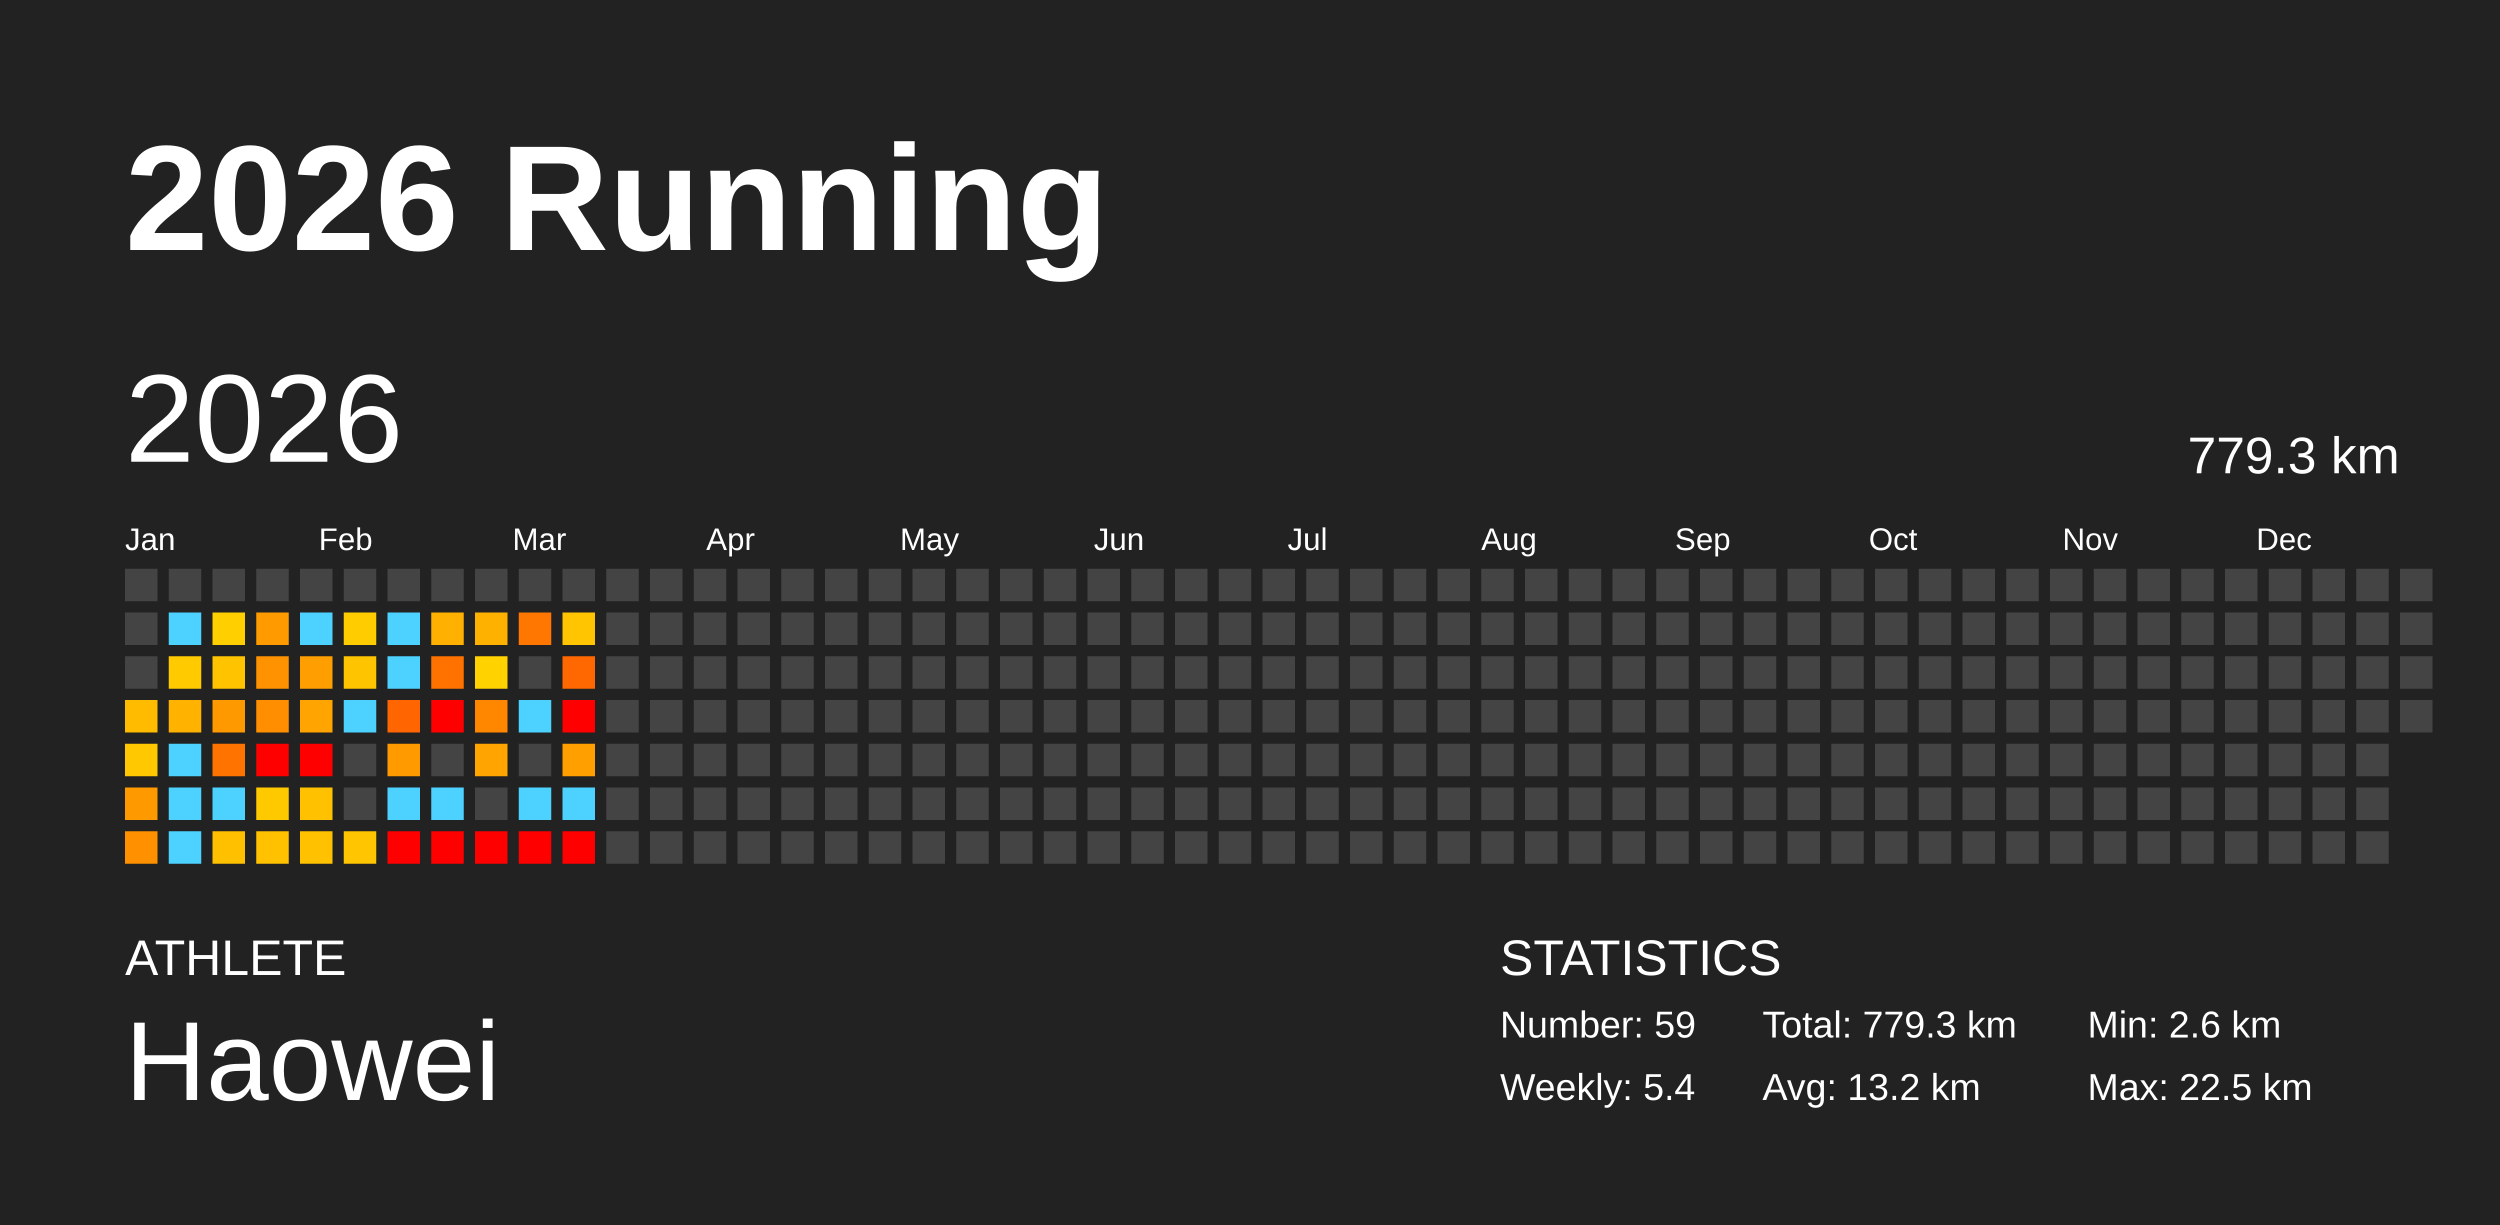
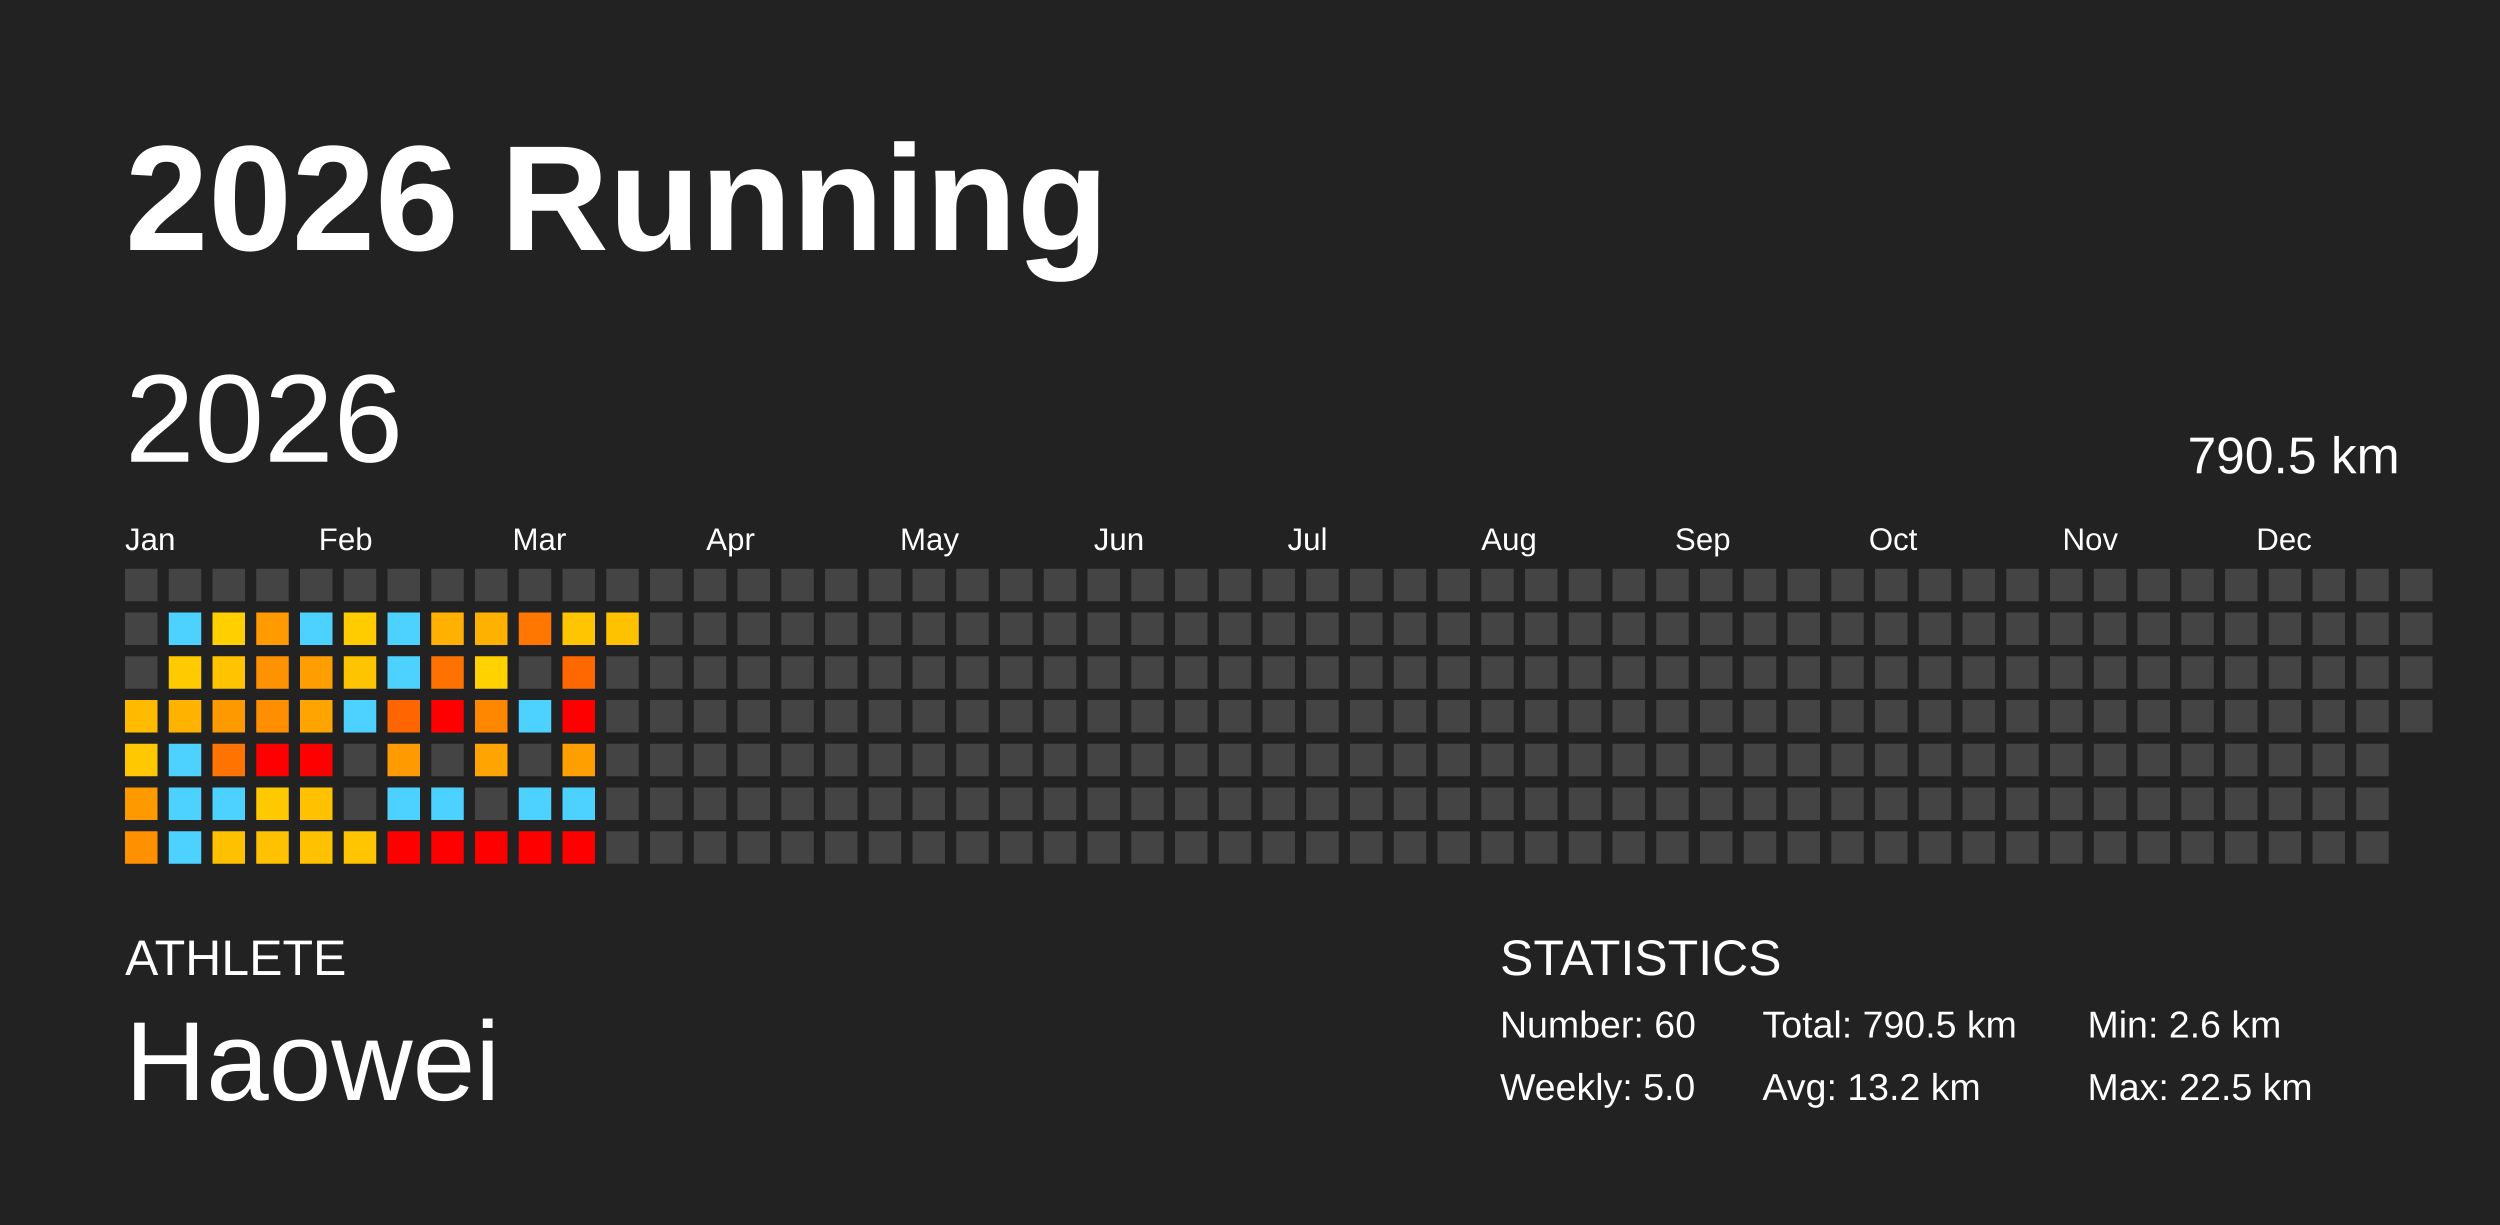
<svg xmlns="http://www.w3.org/2000/svg" baseProfile="full" height="98mm" version="1.1" viewBox="0,0,200,98" width="200mm">
  <defs />
  <rect fill="#222222" height="98" width="200" x="0" y="0" />
  <text fill="#FFFFFF" style="font-size:12px; font-family:Arial; font-weight:bold;" x="10" y="20">2026 Running</text>
  <text fill="#FFFFFF" style="font-size:4px; font-family:Arial" x="10" y="78">ATHLETE</text>
  <text fill="#FFFFFF" style="font-size:9px; font-family:Arial" x="10" y="88">Haowei</text>
  <text fill="#FFFFFF" style="font-size:4px; font-family:Arial" x="120" y="78">STATISTICS</text>
-   <text fill="#FFFFFF" style="font-size:3px; font-family:Arial" x="120" y="83">Number: 59</text>
-   <text fill="#FFFFFF" style="font-size:3px; font-family:Arial" x="120" y="88">Weekly: 5.4</text>
-   <text fill="#FFFFFF" style="font-size:3px; font-family:Arial" x="141" y="83">Total: 779.3 km</text>
+   <text fill="#FFFFFF" style="font-size:3px; font-family:Arial" x="120" y="83">Number: 60</text>
+   <text fill="#FFFFFF" style="font-size:3px; font-family:Arial" x="120" y="88">Weekly: 5.0</text>
+   <text fill="#FFFFFF" style="font-size:3px; font-family:Arial" x="141" y="83">Total: 790.5 km</text>
  <text fill="#FFFFFF" style="font-size:3px; font-family:Arial" x="141" y="88">Avg: 13.2 km</text>
  <text fill="#FFFFFF" style="font-size:3px; font-family:Arial" x="167" y="83">Min: 2.6 km</text>
  <text fill="#FFFFFF" style="font-size:3px; font-family:Arial" x="167" y="88">Max: 22.5 km</text>
  <text dominant-baseline="hanging" fill="#FFFFFF" style="font-size:10.0px; font-family:Arial;" x="10" y="30">2026</text>
-   <text dominant-baseline="hanging" fill="#FFFFFF" style="font-size:4.125px; font-family:Arial;" x="175" y="35">779.3 km</text>
+   <text dominant-baseline="hanging" fill="#FFFFFF" style="font-size:4.125px; font-family:Arial;" x="175" y="35">790.5 km</text>
  <text fill="#FFFFFF" style="font-size:2.5px; font-family:Arial" x="10.0" y="44">Jan</text>
  <text fill="#FFFFFF" style="font-size:2.5px; font-family:Arial" x="25.5" y="44">Feb</text>
  <text fill="#FFFFFF" style="font-size:2.5px; font-family:Arial" x="41.0" y="44">Mar</text>
  <text fill="#FFFFFF" style="font-size:2.5px; font-family:Arial" x="56.5" y="44">Apr</text>
  <text fill="#FFFFFF" style="font-size:2.5px; font-family:Arial" x="72.0" y="44">May</text>
  <text fill="#FFFFFF" style="font-size:2.5px; font-family:Arial" x="87.5" y="44">Jun</text>
  <text fill="#FFFFFF" style="font-size:2.5px; font-family:Arial" x="103.0" y="44">Jul</text>
  <text fill="#FFFFFF" style="font-size:2.5px; font-family:Arial" x="118.5" y="44">Aug</text>
  <text fill="#FFFFFF" style="font-size:2.5px; font-family:Arial" x="134.0" y="44">Sep</text>
  <text fill="#FFFFFF" style="font-size:2.5px; font-family:Arial" x="149.5" y="44">Oct</text>
  <text fill="#FFFFFF" style="font-size:2.5px; font-family:Arial" x="165.0" y="44">Nov</text>
  <text fill="#FFFFFF" style="font-size:2.5px; font-family:Arial" x="180.5" y="44">Dec</text>
  <rect fill="#444444" height="2.6" width="2.6" x="10.0" y="45.5" />
  <rect fill="#444444" height="2.6" width="2.6" x="10.0" y="49.0" />
  <rect fill="#444444" height="2.6" width="2.6" x="10.0" y="52.5" />
  <rect fill="#ffbb00" height="2.6" width="2.6" x="10.0" y="56.0" />
  <rect fill="#ffc800" height="2.6" width="2.6" x="10.0" y="59.5" />
  <rect fill="#ff9900" height="2.6" width="2.6" x="10.0" y="63.0" />
  <rect fill="#ff9100" height="2.6" width="2.6" x="10.0" y="66.5" />
  <rect fill="#444444" height="2.6" width="2.6" x="13.5" y="45.5" />
  <rect fill="#4dd2ff" height="2.6" width="2.6" x="13.5" y="49.0" />
  <rect fill="#ffca00" height="2.6" width="2.6" x="13.5" y="52.5" />
  <rect fill="#ffb300" height="2.6" width="2.6" x="13.5" y="56.0" />
  <rect fill="#4dd2ff" height="2.6" width="2.6" x="13.5" y="59.5" />
  <rect fill="#4dd2ff" height="2.6" width="2.6" x="13.5" y="63.0" />
  <rect fill="#4dd2ff" height="2.6" width="2.6" x="13.5" y="66.5" />
  <rect fill="#444444" height="2.6" width="2.6" x="17.0" y="45.5" />
  <rect fill="#ffcf00" height="2.6" width="2.6" x="17.0" y="49.0" />
  <rect fill="#ffc300" height="2.6" width="2.6" x="17.0" y="52.5" />
  <rect fill="#ff9900" height="2.6" width="2.6" x="17.0" y="56.0" />
  <rect fill="#ff7400" height="2.6" width="2.6" x="17.0" y="59.5" />
  <rect fill="#4dd2ff" height="2.6" width="2.6" x="17.0" y="63.0" />
  <rect fill="#ffc000" height="2.6" width="2.6" x="17.0" y="66.5" />
  <rect fill="#444444" height="2.6" width="2.6" x="20.5" y="45.5" />
  <rect fill="#ff9a00" height="2.6" width="2.6" x="20.5" y="49.0" />
  <rect fill="#ff9200" height="2.6" width="2.6" x="20.5" y="52.5" />
  <rect fill="#ff8f00" height="2.6" width="2.6" x="20.5" y="56.0" />
  <rect fill="red" height="2.6" width="2.6" x="20.5" y="59.5" />
  <rect fill="#ffc900" height="2.6" width="2.6" x="20.5" y="63.0" />
  <rect fill="#ffc100" height="2.6" width="2.6" x="20.5" y="66.5" />
  <rect fill="#444444" height="2.6" width="2.6" x="24.0" y="45.5" />
  <rect fill="#4dd2ff" height="2.6" width="2.6" x="24.0" y="49.0" />
  <rect fill="#ff9e00" height="2.6" width="2.6" x="24.0" y="52.5" />
  <rect fill="#ffa400" height="2.6" width="2.6" x="24.0" y="56.0" />
  <rect fill="red" height="2.6" width="2.6" x="24.0" y="59.5" />
  <rect fill="#ffc100" height="2.6" width="2.6" x="24.0" y="63.0" />
  <rect fill="#ffc100" height="2.6" width="2.6" x="24.0" y="66.5" />
  <rect fill="#444444" height="2.6" width="2.6" x="27.5" y="45.5" />
  <rect fill="#ffcc00" height="2.6" width="2.6" x="27.5" y="49.0" />
  <rect fill="#ffc400" height="2.6" width="2.6" x="27.5" y="52.5" />
  <rect fill="#4dd2ff" height="2.6" width="2.6" x="27.5" y="56.0" />
  <rect fill="#444444" height="2.6" width="2.6" x="27.5" y="59.5" />
  <rect fill="#444444" height="2.6" width="2.6" x="27.5" y="63.0" />
  <rect fill="#ffc500" height="2.6" width="2.6" x="27.5" y="66.5" />
  <rect fill="#444444" height="2.6" width="2.6" x="31.0" y="45.5" />
  <rect fill="#4dd2ff" height="2.6" width="2.6" x="31.0" y="49.0" />
  <rect fill="#4dd2ff" height="2.6" width="2.6" x="31.0" y="52.5" />
  <rect fill="#ff6500" height="2.6" width="2.6" x="31.0" y="56.0" />
  <rect fill="#ff9b00" height="2.6" width="2.6" x="31.0" y="59.5" />
  <rect fill="#4dd2ff" height="2.6" width="2.6" x="31.0" y="63.0" />
  <rect fill="red" height="2.6" width="2.6" x="31.0" y="66.5" />
  <rect fill="#444444" height="2.6" width="2.6" x="34.5" y="45.5" />
  <rect fill="#ffb000" height="2.6" width="2.6" x="34.5" y="49.0" />
  <rect fill="#ff7200" height="2.6" width="2.6" x="34.5" y="52.5" />
  <rect fill="red" height="2.6" width="2.6" x="34.5" y="56.0" />
  <rect fill="#444444" height="2.6" width="2.6" x="34.5" y="59.5" />
  <rect fill="#4dd2ff" height="2.6" width="2.6" x="34.5" y="63.0" />
  <rect fill="red" height="2.6" width="2.6" x="34.5" y="66.5" />
  <rect fill="#444444" height="2.6" width="2.6" x="38.0" y="45.5" />
  <rect fill="#ffb100" height="2.6" width="2.6" x="38.0" y="49.0" />
  <rect fill="#ffd200" height="2.6" width="2.6" x="38.0" y="52.5" />
  <rect fill="#ff8700" height="2.6" width="2.6" x="38.0" y="56.0" />
  <rect fill="#ffa400" height="2.6" width="2.6" x="38.0" y="59.5" />
  <rect fill="#444444" height="2.6" width="2.6" x="38.0" y="63.0" />
  <rect fill="red" height="2.6" width="2.6" x="38.0" y="66.5" />
  <rect fill="#444444" height="2.6" width="2.6" x="41.5" y="45.5" />
  <rect fill="#ff7700" height="2.6" width="2.6" x="41.5" y="49.0" />
  <rect fill="#444444" height="2.6" width="2.6" x="41.5" y="52.5" />
  <rect fill="#4dd2ff" height="2.6" width="2.6" x="41.5" y="56.0" />
  <rect fill="#444444" height="2.6" width="2.6" x="41.5" y="59.5" />
  <rect fill="#4dd2ff" height="2.6" width="2.6" x="41.5" y="63.0" />
  <rect fill="red" height="2.6" width="2.6" x="41.5" y="66.5" />
  <rect fill="#444444" height="2.6" width="2.6" x="45.0" y="45.5" />
  <rect fill="#ffc500" height="2.6" width="2.6" x="45.0" y="49.0" />
  <rect fill="#ff6800" height="2.6" width="2.6" x="45.0" y="52.5" />
  <rect fill="red" height="2.6" width="2.6" x="45.0" y="56.0" />
  <rect fill="#ff9f00" height="2.6" width="2.6" x="45.0" y="59.5" />
  <rect fill="#4dd2ff" height="2.6" width="2.6" x="45.0" y="63.0" />
  <rect fill="red" height="2.6" width="2.6" x="45.0" y="66.5" />
  <rect fill="#444444" height="2.6" width="2.6" x="48.5" y="45.5" />
-   <rect fill="#444444" height="2.6" width="2.6" x="48.5" y="49.0" />
+   <rect fill="#ffc200" height="2.6" width="2.6" x="48.5" y="49.0" />
  <rect fill="#444444" height="2.6" width="2.6" x="48.5" y="52.5" />
  <rect fill="#444444" height="2.6" width="2.6" x="48.5" y="56.0" />
  <rect fill="#444444" height="2.6" width="2.6" x="48.5" y="59.5" />
  <rect fill="#444444" height="2.6" width="2.6" x="48.5" y="63.0" />
  <rect fill="#444444" height="2.6" width="2.6" x="48.5" y="66.5" />
  <rect fill="#444444" height="2.6" width="2.6" x="52.0" y="45.5" />
  <rect fill="#444444" height="2.6" width="2.6" x="52.0" y="49.0" />
  <rect fill="#444444" height="2.6" width="2.6" x="52.0" y="52.5" />
  <rect fill="#444444" height="2.6" width="2.6" x="52.0" y="56.0" />
  <rect fill="#444444" height="2.6" width="2.6" x="52.0" y="59.5" />
  <rect fill="#444444" height="2.6" width="2.6" x="52.0" y="63.0" />
  <rect fill="#444444" height="2.6" width="2.6" x="52.0" y="66.5" />
  <rect fill="#444444" height="2.6" width="2.6" x="55.5" y="45.5" />
  <rect fill="#444444" height="2.6" width="2.6" x="55.5" y="49.0" />
  <rect fill="#444444" height="2.6" width="2.6" x="55.5" y="52.5" />
  <rect fill="#444444" height="2.6" width="2.6" x="55.5" y="56.0" />
  <rect fill="#444444" height="2.6" width="2.6" x="55.5" y="59.5" />
  <rect fill="#444444" height="2.6" width="2.6" x="55.5" y="63.0" />
  <rect fill="#444444" height="2.6" width="2.6" x="55.5" y="66.5" />
  <rect fill="#444444" height="2.6" width="2.6" x="59.0" y="45.5" />
  <rect fill="#444444" height="2.6" width="2.6" x="59.0" y="49.0" />
  <rect fill="#444444" height="2.6" width="2.6" x="59.0" y="52.5" />
  <rect fill="#444444" height="2.6" width="2.6" x="59.0" y="56.0" />
  <rect fill="#444444" height="2.6" width="2.6" x="59.0" y="59.5" />
  <rect fill="#444444" height="2.6" width="2.6" x="59.0" y="63.0" />
  <rect fill="#444444" height="2.6" width="2.6" x="59.0" y="66.5" />
  <rect fill="#444444" height="2.6" width="2.6" x="62.5" y="45.5" />
  <rect fill="#444444" height="2.6" width="2.6" x="62.5" y="49.0" />
  <rect fill="#444444" height="2.6" width="2.6" x="62.5" y="52.5" />
  <rect fill="#444444" height="2.6" width="2.6" x="62.5" y="56.0" />
  <rect fill="#444444" height="2.6" width="2.6" x="62.5" y="59.5" />
  <rect fill="#444444" height="2.6" width="2.6" x="62.5" y="63.0" />
  <rect fill="#444444" height="2.6" width="2.6" x="62.5" y="66.5" />
  <rect fill="#444444" height="2.6" width="2.6" x="66.0" y="45.5" />
  <rect fill="#444444" height="2.6" width="2.6" x="66.0" y="49.0" />
  <rect fill="#444444" height="2.6" width="2.6" x="66.0" y="52.5" />
  <rect fill="#444444" height="2.6" width="2.6" x="66.0" y="56.0" />
  <rect fill="#444444" height="2.6" width="2.6" x="66.0" y="59.5" />
  <rect fill="#444444" height="2.6" width="2.6" x="66.0" y="63.0" />
  <rect fill="#444444" height="2.6" width="2.6" x="66.0" y="66.5" />
  <rect fill="#444444" height="2.6" width="2.6" x="69.5" y="45.5" />
  <rect fill="#444444" height="2.6" width="2.6" x="69.5" y="49.0" />
  <rect fill="#444444" height="2.6" width="2.6" x="69.5" y="52.5" />
  <rect fill="#444444" height="2.6" width="2.6" x="69.5" y="56.0" />
  <rect fill="#444444" height="2.6" width="2.6" x="69.5" y="59.5" />
  <rect fill="#444444" height="2.6" width="2.6" x="69.5" y="63.0" />
  <rect fill="#444444" height="2.6" width="2.6" x="69.5" y="66.5" />
  <rect fill="#444444" height="2.6" width="2.6" x="73.0" y="45.5" />
  <rect fill="#444444" height="2.6" width="2.6" x="73.0" y="49.0" />
  <rect fill="#444444" height="2.6" width="2.6" x="73.0" y="52.5" />
  <rect fill="#444444" height="2.6" width="2.6" x="73.0" y="56.0" />
  <rect fill="#444444" height="2.6" width="2.6" x="73.0" y="59.5" />
  <rect fill="#444444" height="2.6" width="2.6" x="73.0" y="63.0" />
  <rect fill="#444444" height="2.6" width="2.6" x="73.0" y="66.5" />
  <rect fill="#444444" height="2.6" width="2.6" x="76.5" y="45.5" />
  <rect fill="#444444" height="2.6" width="2.6" x="76.5" y="49.0" />
  <rect fill="#444444" height="2.6" width="2.6" x="76.5" y="52.5" />
  <rect fill="#444444" height="2.6" width="2.6" x="76.5" y="56.0" />
  <rect fill="#444444" height="2.6" width="2.6" x="76.5" y="59.5" />
  <rect fill="#444444" height="2.6" width="2.6" x="76.5" y="63.0" />
  <rect fill="#444444" height="2.6" width="2.6" x="76.5" y="66.5" />
  <rect fill="#444444" height="2.6" width="2.6" x="80.0" y="45.5" />
  <rect fill="#444444" height="2.6" width="2.6" x="80.0" y="49.0" />
  <rect fill="#444444" height="2.6" width="2.6" x="80.0" y="52.5" />
  <rect fill="#444444" height="2.6" width="2.6" x="80.0" y="56.0" />
  <rect fill="#444444" height="2.6" width="2.6" x="80.0" y="59.5" />
  <rect fill="#444444" height="2.6" width="2.6" x="80.0" y="63.0" />
  <rect fill="#444444" height="2.6" width="2.6" x="80.0" y="66.5" />
  <rect fill="#444444" height="2.6" width="2.6" x="83.5" y="45.5" />
  <rect fill="#444444" height="2.6" width="2.6" x="83.5" y="49.0" />
  <rect fill="#444444" height="2.6" width="2.6" x="83.5" y="52.5" />
  <rect fill="#444444" height="2.6" width="2.6" x="83.5" y="56.0" />
  <rect fill="#444444" height="2.6" width="2.6" x="83.5" y="59.5" />
  <rect fill="#444444" height="2.6" width="2.6" x="83.5" y="63.0" />
  <rect fill="#444444" height="2.6" width="2.6" x="83.5" y="66.5" />
  <rect fill="#444444" height="2.6" width="2.6" x="87.0" y="45.5" />
  <rect fill="#444444" height="2.6" width="2.6" x="87.0" y="49.0" />
  <rect fill="#444444" height="2.6" width="2.6" x="87.0" y="52.5" />
  <rect fill="#444444" height="2.6" width="2.6" x="87.0" y="56.0" />
  <rect fill="#444444" height="2.6" width="2.6" x="87.0" y="59.5" />
  <rect fill="#444444" height="2.6" width="2.6" x="87.0" y="63.0" />
  <rect fill="#444444" height="2.6" width="2.6" x="87.0" y="66.5" />
  <rect fill="#444444" height="2.6" width="2.6" x="90.5" y="45.5" />
  <rect fill="#444444" height="2.6" width="2.6" x="90.5" y="49.0" />
  <rect fill="#444444" height="2.6" width="2.6" x="90.5" y="52.5" />
  <rect fill="#444444" height="2.6" width="2.6" x="90.5" y="56.0" />
  <rect fill="#444444" height="2.6" width="2.6" x="90.5" y="59.5" />
  <rect fill="#444444" height="2.6" width="2.6" x="90.5" y="63.0" />
  <rect fill="#444444" height="2.6" width="2.6" x="90.5" y="66.5" />
  <rect fill="#444444" height="2.6" width="2.6" x="94.0" y="45.5" />
  <rect fill="#444444" height="2.6" width="2.6" x="94.0" y="49.0" />
  <rect fill="#444444" height="2.6" width="2.6" x="94.0" y="52.5" />
  <rect fill="#444444" height="2.6" width="2.6" x="94.0" y="56.0" />
  <rect fill="#444444" height="2.6" width="2.6" x="94.0" y="59.5" />
  <rect fill="#444444" height="2.6" width="2.6" x="94.0" y="63.0" />
  <rect fill="#444444" height="2.6" width="2.6" x="94.0" y="66.5" />
  <rect fill="#444444" height="2.6" width="2.6" x="97.5" y="45.5" />
  <rect fill="#444444" height="2.6" width="2.6" x="97.5" y="49.0" />
  <rect fill="#444444" height="2.6" width="2.6" x="97.5" y="52.5" />
  <rect fill="#444444" height="2.6" width="2.6" x="97.5" y="56.0" />
  <rect fill="#444444" height="2.6" width="2.6" x="97.5" y="59.5" />
  <rect fill="#444444" height="2.6" width="2.6" x="97.5" y="63.0" />
  <rect fill="#444444" height="2.6" width="2.6" x="97.5" y="66.5" />
  <rect fill="#444444" height="2.6" width="2.6" x="101.0" y="45.5" />
  <rect fill="#444444" height="2.6" width="2.6" x="101.0" y="49.0" />
  <rect fill="#444444" height="2.6" width="2.6" x="101.0" y="52.5" />
  <rect fill="#444444" height="2.6" width="2.6" x="101.0" y="56.0" />
  <rect fill="#444444" height="2.6" width="2.6" x="101.0" y="59.5" />
  <rect fill="#444444" height="2.6" width="2.6" x="101.0" y="63.0" />
  <rect fill="#444444" height="2.6" width="2.6" x="101.0" y="66.5" />
  <rect fill="#444444" height="2.6" width="2.6" x="104.5" y="45.5" />
  <rect fill="#444444" height="2.6" width="2.6" x="104.5" y="49.0" />
  <rect fill="#444444" height="2.6" width="2.6" x="104.5" y="52.5" />
  <rect fill="#444444" height="2.6" width="2.6" x="104.5" y="56.0" />
  <rect fill="#444444" height="2.6" width="2.6" x="104.5" y="59.5" />
  <rect fill="#444444" height="2.6" width="2.6" x="104.5" y="63.0" />
  <rect fill="#444444" height="2.6" width="2.6" x="104.5" y="66.5" />
  <rect fill="#444444" height="2.6" width="2.6" x="108.0" y="45.5" />
  <rect fill="#444444" height="2.6" width="2.6" x="108.0" y="49.0" />
  <rect fill="#444444" height="2.6" width="2.6" x="108.0" y="52.5" />
  <rect fill="#444444" height="2.6" width="2.6" x="108.0" y="56.0" />
  <rect fill="#444444" height="2.6" width="2.6" x="108.0" y="59.5" />
  <rect fill="#444444" height="2.6" width="2.6" x="108.0" y="63.0" />
  <rect fill="#444444" height="2.6" width="2.6" x="108.0" y="66.5" />
  <rect fill="#444444" height="2.6" width="2.6" x="111.5" y="45.5" />
  <rect fill="#444444" height="2.6" width="2.6" x="111.5" y="49.0" />
  <rect fill="#444444" height="2.6" width="2.6" x="111.5" y="52.5" />
  <rect fill="#444444" height="2.6" width="2.6" x="111.5" y="56.0" />
  <rect fill="#444444" height="2.6" width="2.6" x="111.5" y="59.5" />
  <rect fill="#444444" height="2.6" width="2.6" x="111.5" y="63.0" />
  <rect fill="#444444" height="2.6" width="2.6" x="111.5" y="66.5" />
  <rect fill="#444444" height="2.6" width="2.6" x="115.0" y="45.5" />
  <rect fill="#444444" height="2.6" width="2.6" x="115.0" y="49.0" />
  <rect fill="#444444" height="2.6" width="2.6" x="115.0" y="52.5" />
  <rect fill="#444444" height="2.6" width="2.6" x="115.0" y="56.0" />
  <rect fill="#444444" height="2.6" width="2.6" x="115.0" y="59.5" />
  <rect fill="#444444" height="2.6" width="2.6" x="115.0" y="63.0" />
  <rect fill="#444444" height="2.6" width="2.6" x="115.0" y="66.5" />
  <rect fill="#444444" height="2.6" width="2.6" x="118.5" y="45.5" />
  <rect fill="#444444" height="2.6" width="2.6" x="118.5" y="49.0" />
  <rect fill="#444444" height="2.6" width="2.6" x="118.5" y="52.5" />
  <rect fill="#444444" height="2.6" width="2.6" x="118.5" y="56.0" />
  <rect fill="#444444" height="2.6" width="2.6" x="118.5" y="59.5" />
  <rect fill="#444444" height="2.6" width="2.6" x="118.5" y="63.0" />
  <rect fill="#444444" height="2.6" width="2.6" x="118.5" y="66.5" />
  <rect fill="#444444" height="2.6" width="2.6" x="122.0" y="45.5" />
  <rect fill="#444444" height="2.6" width="2.6" x="122.0" y="49.0" />
  <rect fill="#444444" height="2.6" width="2.6" x="122.0" y="52.5" />
  <rect fill="#444444" height="2.6" width="2.6" x="122.0" y="56.0" />
  <rect fill="#444444" height="2.6" width="2.6" x="122.0" y="59.5" />
  <rect fill="#444444" height="2.6" width="2.6" x="122.0" y="63.0" />
  <rect fill="#444444" height="2.6" width="2.6" x="122.0" y="66.5" />
  <rect fill="#444444" height="2.6" width="2.6" x="125.5" y="45.5" />
  <rect fill="#444444" height="2.6" width="2.6" x="125.5" y="49.0" />
  <rect fill="#444444" height="2.6" width="2.6" x="125.5" y="52.5" />
  <rect fill="#444444" height="2.6" width="2.6" x="125.5" y="56.0" />
  <rect fill="#444444" height="2.6" width="2.6" x="125.5" y="59.5" />
  <rect fill="#444444" height="2.6" width="2.6" x="125.5" y="63.0" />
  <rect fill="#444444" height="2.6" width="2.6" x="125.5" y="66.5" />
  <rect fill="#444444" height="2.6" width="2.6" x="129.0" y="45.5" />
  <rect fill="#444444" height="2.6" width="2.6" x="129.0" y="49.0" />
  <rect fill="#444444" height="2.6" width="2.6" x="129.0" y="52.5" />
  <rect fill="#444444" height="2.6" width="2.6" x="129.0" y="56.0" />
  <rect fill="#444444" height="2.6" width="2.6" x="129.0" y="59.5" />
  <rect fill="#444444" height="2.6" width="2.6" x="129.0" y="63.0" />
  <rect fill="#444444" height="2.6" width="2.6" x="129.0" y="66.5" />
  <rect fill="#444444" height="2.6" width="2.6" x="132.5" y="45.5" />
  <rect fill="#444444" height="2.6" width="2.6" x="132.5" y="49.0" />
  <rect fill="#444444" height="2.6" width="2.6" x="132.5" y="52.5" />
  <rect fill="#444444" height="2.6" width="2.6" x="132.5" y="56.0" />
  <rect fill="#444444" height="2.6" width="2.6" x="132.5" y="59.5" />
  <rect fill="#444444" height="2.6" width="2.6" x="132.5" y="63.0" />
  <rect fill="#444444" height="2.6" width="2.6" x="132.5" y="66.5" />
  <rect fill="#444444" height="2.6" width="2.6" x="136.0" y="45.5" />
  <rect fill="#444444" height="2.6" width="2.6" x="136.0" y="49.0" />
  <rect fill="#444444" height="2.6" width="2.6" x="136.0" y="52.5" />
  <rect fill="#444444" height="2.6" width="2.6" x="136.0" y="56.0" />
  <rect fill="#444444" height="2.6" width="2.6" x="136.0" y="59.5" />
  <rect fill="#444444" height="2.6" width="2.6" x="136.0" y="63.0" />
  <rect fill="#444444" height="2.6" width="2.6" x="136.0" y="66.5" />
  <rect fill="#444444" height="2.6" width="2.6" x="139.5" y="45.5" />
  <rect fill="#444444" height="2.6" width="2.6" x="139.5" y="49.0" />
  <rect fill="#444444" height="2.6" width="2.6" x="139.5" y="52.5" />
  <rect fill="#444444" height="2.6" width="2.6" x="139.5" y="56.0" />
  <rect fill="#444444" height="2.6" width="2.6" x="139.5" y="59.5" />
  <rect fill="#444444" height="2.6" width="2.6" x="139.5" y="63.0" />
  <rect fill="#444444" height="2.6" width="2.6" x="139.5" y="66.5" />
  <rect fill="#444444" height="2.6" width="2.6" x="143.0" y="45.5" />
  <rect fill="#444444" height="2.6" width="2.6" x="143.0" y="49.0" />
  <rect fill="#444444" height="2.6" width="2.6" x="143.0" y="52.5" />
  <rect fill="#444444" height="2.6" width="2.6" x="143.0" y="56.0" />
  <rect fill="#444444" height="2.6" width="2.6" x="143.0" y="59.5" />
  <rect fill="#444444" height="2.6" width="2.6" x="143.0" y="63.0" />
  <rect fill="#444444" height="2.6" width="2.6" x="143.0" y="66.5" />
  <rect fill="#444444" height="2.6" width="2.6" x="146.5" y="45.5" />
  <rect fill="#444444" height="2.6" width="2.6" x="146.5" y="49.0" />
  <rect fill="#444444" height="2.6" width="2.6" x="146.5" y="52.5" />
  <rect fill="#444444" height="2.6" width="2.6" x="146.5" y="56.0" />
  <rect fill="#444444" height="2.6" width="2.6" x="146.5" y="59.5" />
  <rect fill="#444444" height="2.6" width="2.6" x="146.5" y="63.0" />
  <rect fill="#444444" height="2.6" width="2.6" x="146.5" y="66.5" />
  <rect fill="#444444" height="2.6" width="2.6" x="150.0" y="45.5" />
  <rect fill="#444444" height="2.6" width="2.6" x="150.0" y="49.0" />
  <rect fill="#444444" height="2.6" width="2.6" x="150.0" y="52.5" />
  <rect fill="#444444" height="2.6" width="2.6" x="150.0" y="56.0" />
  <rect fill="#444444" height="2.6" width="2.6" x="150.0" y="59.5" />
  <rect fill="#444444" height="2.6" width="2.6" x="150.0" y="63.0" />
  <rect fill="#444444" height="2.6" width="2.6" x="150.0" y="66.5" />
  <rect fill="#444444" height="2.6" width="2.6" x="153.5" y="45.5" />
  <rect fill="#444444" height="2.6" width="2.6" x="153.5" y="49.0" />
  <rect fill="#444444" height="2.6" width="2.6" x="153.5" y="52.5" />
  <rect fill="#444444" height="2.6" width="2.6" x="153.5" y="56.0" />
  <rect fill="#444444" height="2.6" width="2.6" x="153.5" y="59.5" />
  <rect fill="#444444" height="2.6" width="2.6" x="153.5" y="63.0" />
  <rect fill="#444444" height="2.6" width="2.6" x="153.5" y="66.5" />
  <rect fill="#444444" height="2.6" width="2.6" x="157.0" y="45.5" />
  <rect fill="#444444" height="2.6" width="2.6" x="157.0" y="49.0" />
  <rect fill="#444444" height="2.6" width="2.6" x="157.0" y="52.5" />
  <rect fill="#444444" height="2.6" width="2.6" x="157.0" y="56.0" />
  <rect fill="#444444" height="2.6" width="2.6" x="157.0" y="59.5" />
  <rect fill="#444444" height="2.6" width="2.6" x="157.0" y="63.0" />
  <rect fill="#444444" height="2.6" width="2.6" x="157.0" y="66.5" />
  <rect fill="#444444" height="2.6" width="2.6" x="160.5" y="45.5" />
  <rect fill="#444444" height="2.6" width="2.6" x="160.5" y="49.0" />
  <rect fill="#444444" height="2.6" width="2.6" x="160.5" y="52.5" />
  <rect fill="#444444" height="2.6" width="2.6" x="160.5" y="56.0" />
  <rect fill="#444444" height="2.6" width="2.6" x="160.5" y="59.5" />
  <rect fill="#444444" height="2.6" width="2.6" x="160.5" y="63.0" />
  <rect fill="#444444" height="2.6" width="2.6" x="160.5" y="66.5" />
  <rect fill="#444444" height="2.6" width="2.6" x="164.0" y="45.5" />
  <rect fill="#444444" height="2.6" width="2.6" x="164.0" y="49.0" />
  <rect fill="#444444" height="2.6" width="2.6" x="164.0" y="52.5" />
  <rect fill="#444444" height="2.6" width="2.6" x="164.0" y="56.0" />
  <rect fill="#444444" height="2.6" width="2.6" x="164.0" y="59.5" />
  <rect fill="#444444" height="2.6" width="2.6" x="164.0" y="63.0" />
  <rect fill="#444444" height="2.6" width="2.6" x="164.0" y="66.5" />
  <rect fill="#444444" height="2.6" width="2.6" x="167.5" y="45.5" />
  <rect fill="#444444" height="2.6" width="2.6" x="167.5" y="49.0" />
  <rect fill="#444444" height="2.6" width="2.6" x="167.5" y="52.5" />
  <rect fill="#444444" height="2.6" width="2.6" x="167.5" y="56.0" />
  <rect fill="#444444" height="2.6" width="2.6" x="167.5" y="59.5" />
  <rect fill="#444444" height="2.6" width="2.6" x="167.5" y="63.0" />
  <rect fill="#444444" height="2.6" width="2.6" x="167.5" y="66.5" />
  <rect fill="#444444" height="2.6" width="2.6" x="171.0" y="45.5" />
  <rect fill="#444444" height="2.6" width="2.6" x="171.0" y="49.0" />
  <rect fill="#444444" height="2.6" width="2.6" x="171.0" y="52.5" />
  <rect fill="#444444" height="2.6" width="2.6" x="171.0" y="56.0" />
  <rect fill="#444444" height="2.6" width="2.6" x="171.0" y="59.5" />
  <rect fill="#444444" height="2.6" width="2.6" x="171.0" y="63.0" />
  <rect fill="#444444" height="2.6" width="2.6" x="171.0" y="66.5" />
  <rect fill="#444444" height="2.6" width="2.6" x="174.5" y="45.5" />
  <rect fill="#444444" height="2.6" width="2.6" x="174.5" y="49.0" />
  <rect fill="#444444" height="2.6" width="2.6" x="174.5" y="52.5" />
  <rect fill="#444444" height="2.6" width="2.6" x="174.5" y="56.0" />
  <rect fill="#444444" height="2.6" width="2.6" x="174.5" y="59.5" />
  <rect fill="#444444" height="2.6" width="2.6" x="174.5" y="63.0" />
  <rect fill="#444444" height="2.6" width="2.6" x="174.5" y="66.5" />
  <rect fill="#444444" height="2.6" width="2.6" x="178.0" y="45.5" />
  <rect fill="#444444" height="2.6" width="2.6" x="178.0" y="49.0" />
  <rect fill="#444444" height="2.6" width="2.6" x="178.0" y="52.5" />
  <rect fill="#444444" height="2.6" width="2.6" x="178.0" y="56.0" />
  <rect fill="#444444" height="2.6" width="2.6" x="178.0" y="59.5" />
  <rect fill="#444444" height="2.6" width="2.6" x="178.0" y="63.0" />
  <rect fill="#444444" height="2.6" width="2.6" x="178.0" y="66.5" />
  <rect fill="#444444" height="2.6" width="2.6" x="181.5" y="45.5" />
  <rect fill="#444444" height="2.6" width="2.6" x="181.5" y="49.0" />
  <rect fill="#444444" height="2.6" width="2.6" x="181.5" y="52.5" />
  <rect fill="#444444" height="2.6" width="2.6" x="181.5" y="56.0" />
  <rect fill="#444444" height="2.6" width="2.6" x="181.5" y="59.5" />
  <rect fill="#444444" height="2.6" width="2.6" x="181.5" y="63.0" />
  <rect fill="#444444" height="2.6" width="2.6" x="181.5" y="66.5" />
  <rect fill="#444444" height="2.6" width="2.6" x="185.0" y="45.5" />
  <rect fill="#444444" height="2.6" width="2.6" x="185.0" y="49.0" />
  <rect fill="#444444" height="2.6" width="2.6" x="185.0" y="52.5" />
  <rect fill="#444444" height="2.6" width="2.6" x="185.0" y="56.0" />
  <rect fill="#444444" height="2.6" width="2.6" x="185.0" y="59.5" />
  <rect fill="#444444" height="2.6" width="2.6" x="185.0" y="63.0" />
  <rect fill="#444444" height="2.6" width="2.6" x="185.0" y="66.5" />
  <rect fill="#444444" height="2.6" width="2.6" x="188.5" y="45.5" />
  <rect fill="#444444" height="2.6" width="2.6" x="188.5" y="49.0" />
  <rect fill="#444444" height="2.6" width="2.6" x="188.5" y="52.5" />
  <rect fill="#444444" height="2.6" width="2.6" x="188.5" y="56.0" />
  <rect fill="#444444" height="2.6" width="2.6" x="188.5" y="59.5" />
  <rect fill="#444444" height="2.6" width="2.6" x="188.5" y="63.0" />
  <rect fill="#444444" height="2.6" width="2.6" x="188.5" y="66.5" />
  <rect fill="#444444" height="2.6" width="2.6" x="192.0" y="45.5" />
  <rect fill="#444444" height="2.6" width="2.6" x="192.0" y="49.0" />
  <rect fill="#444444" height="2.6" width="2.6" x="192.0" y="52.5" />
  <rect fill="#444444" height="2.6" width="2.6" x="192.0" y="56.0" />
</svg>
